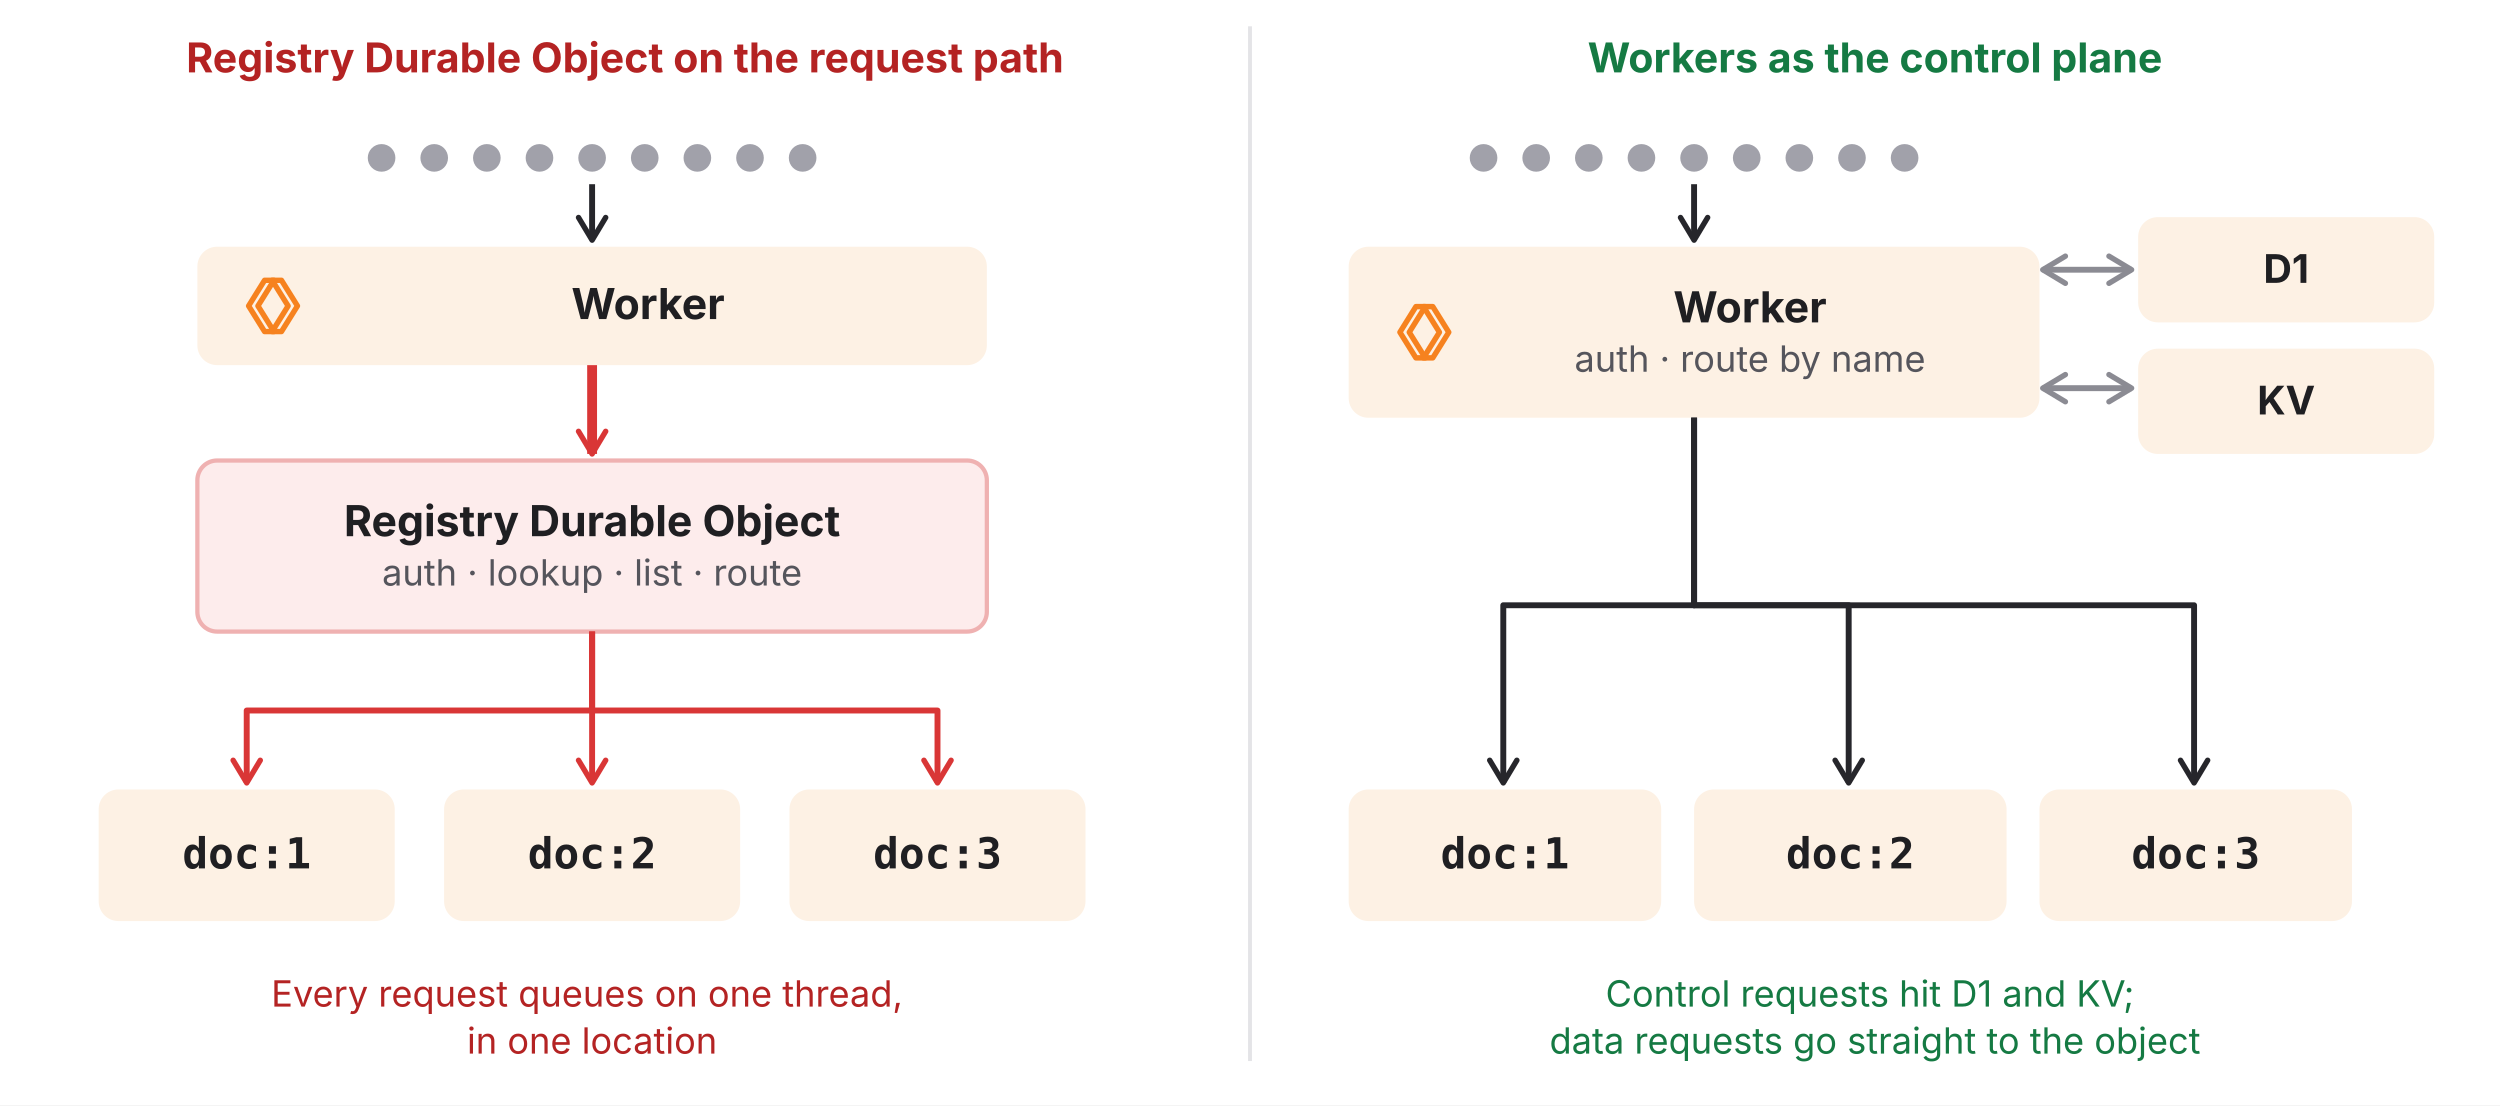
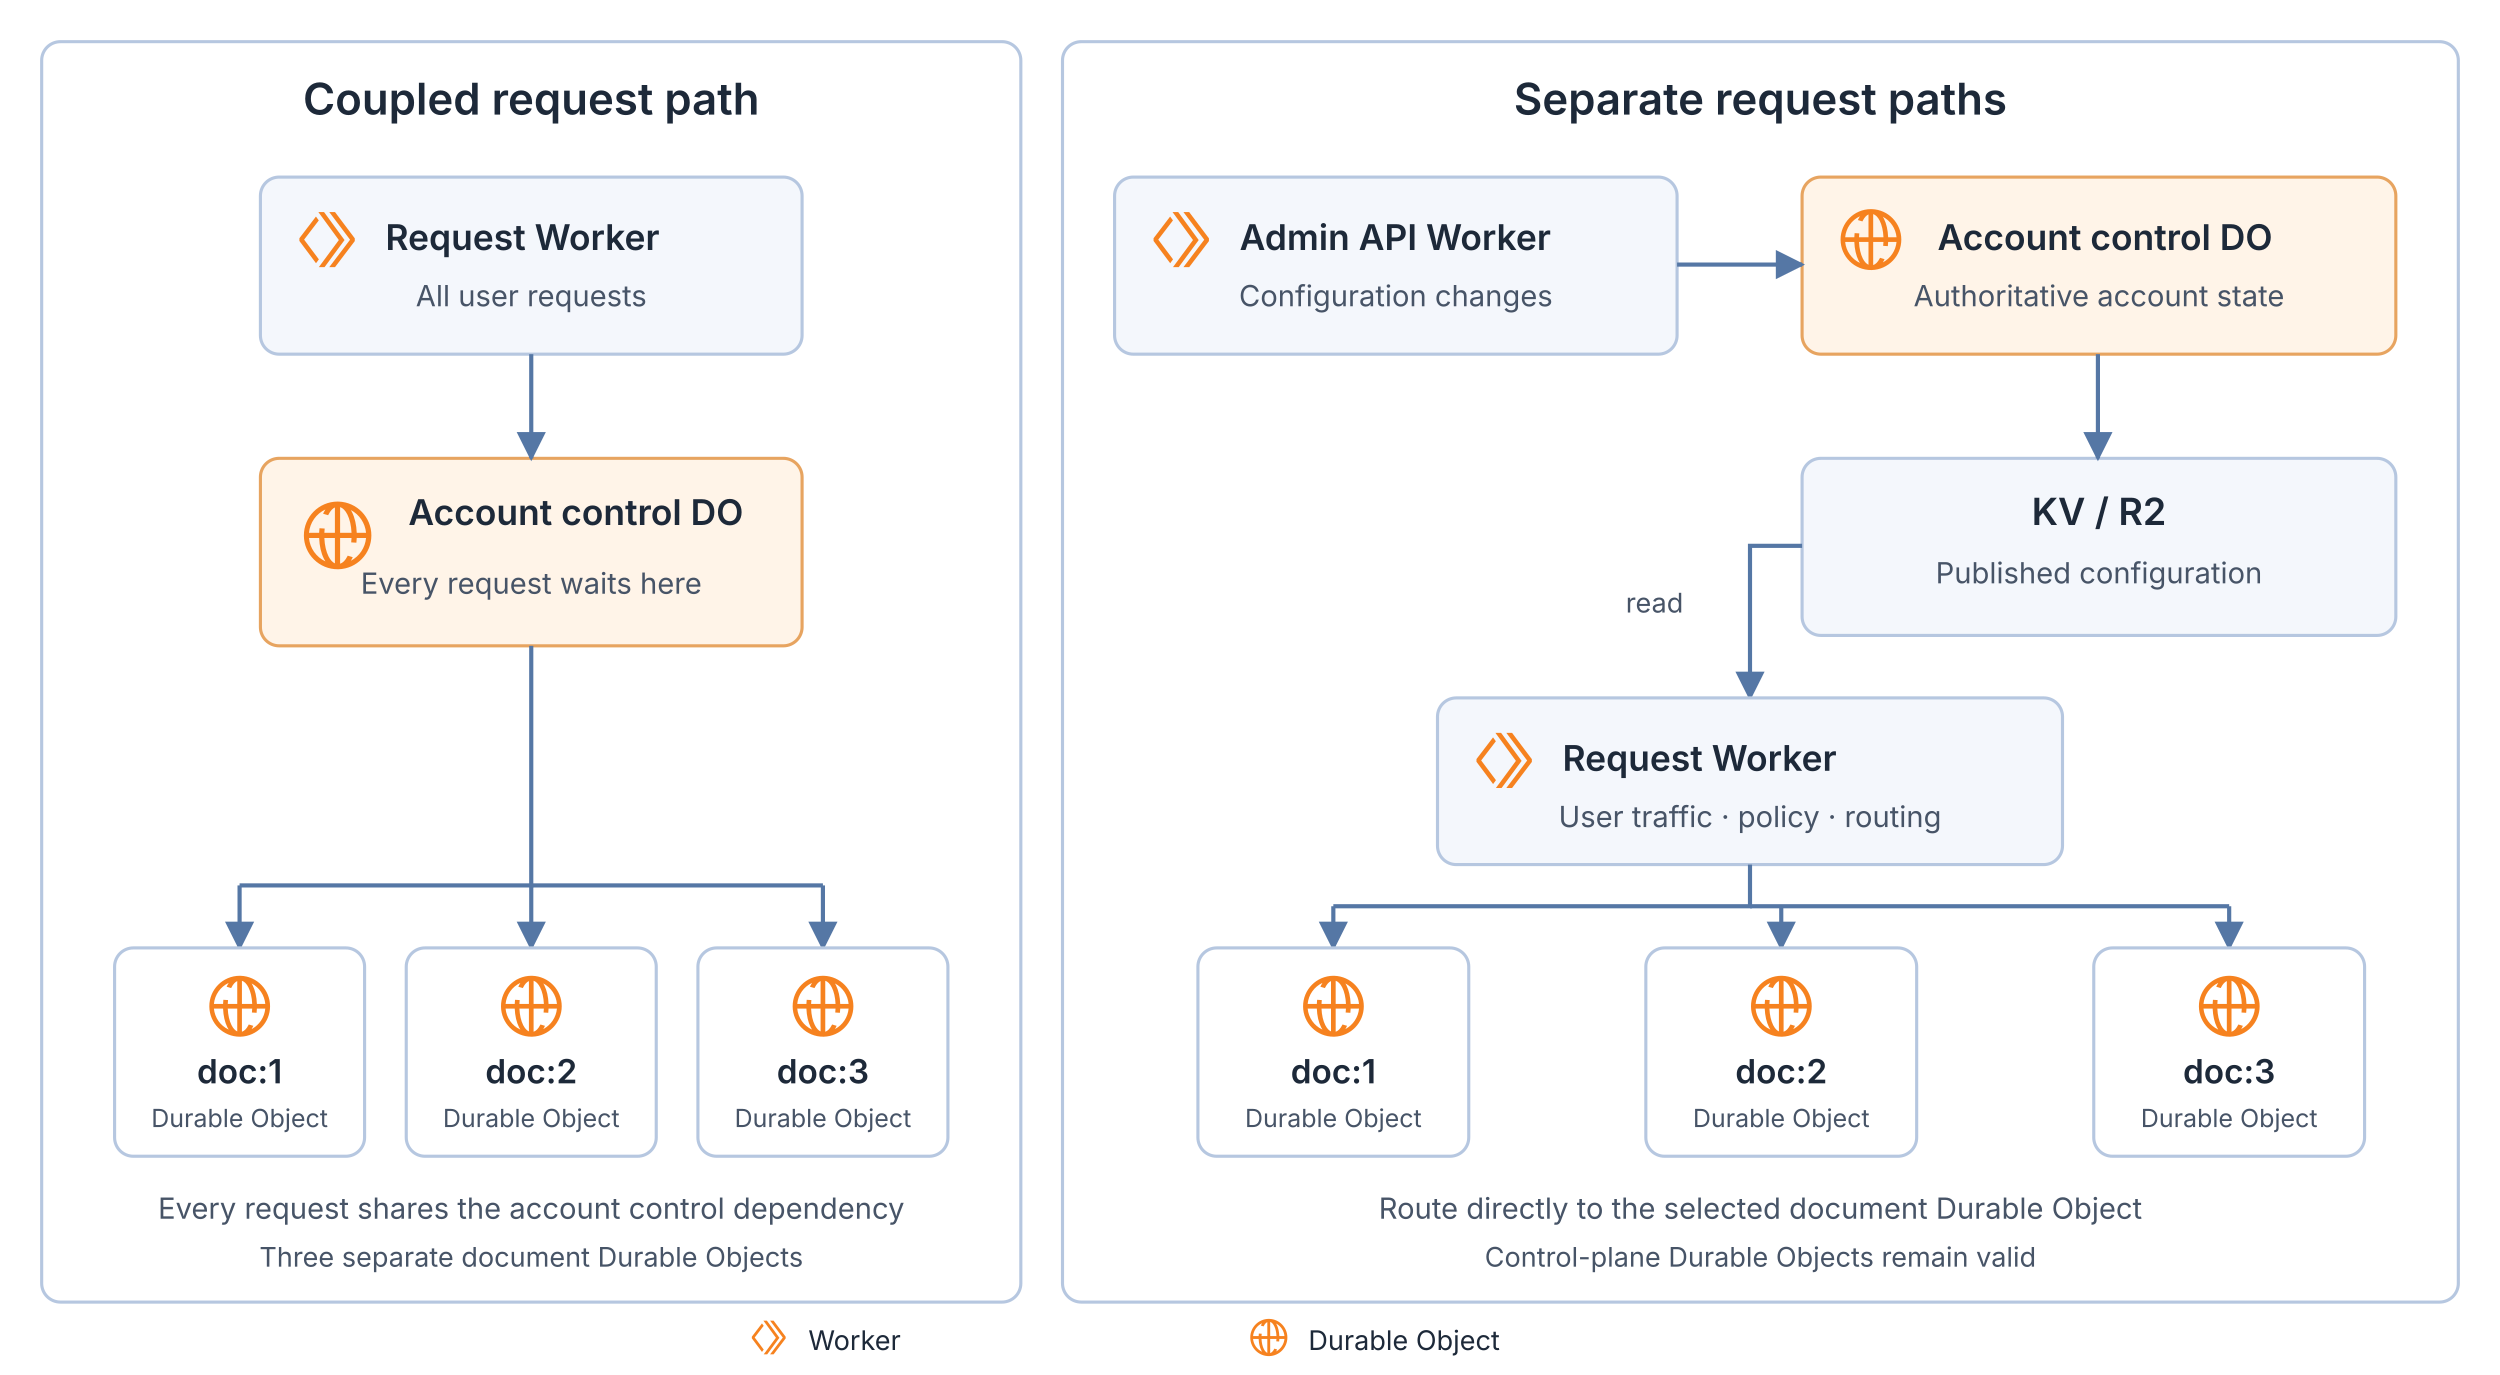
- <svg xmlns="http://www.w3.org/2000/svg" viewBox="0 0 760 336" style="font-family:Inter,system-ui,-apple-system,BlinkMacSystemFont,Segoe UI,sans-serif">
-   <rect width="100%" height="100%" fill="#ffffff" />
+ <svg xmlns="http://www.w3.org/2000/svg" viewBox="0 0 1200 660" font-family="Inter, ui-sans-serif, system-ui, sans-serif" role="img" aria-labelledby="diagram-title diagram-desc">
  <defs>
-     <marker id="d17g" viewBox="0 0 12 12" refX="10" refY="6" markerWidth="11" markerHeight="11" markerUnits="userSpaceOnUse" orient="auto-start-reverse">
-       <path d="M2.5,1.5 L10,6 L2.5,10.5" fill="none" stroke="#26262b" stroke-width="1.8" stroke-linecap="round" stroke-linejoin="round" />
-     </marker>
-     <marker id="d17o" viewBox="0 0 12 12" refX="10" refY="6" markerWidth="11" markerHeight="11" markerUnits="userSpaceOnUse" orient="auto-start-reverse">
-       <path d="M2.5,1.5 L10,6 L2.5,10.5" fill="none" stroke="#26262b" stroke-width="1.8" stroke-linecap="round" stroke-linejoin="round" />
-     </marker>
-     <marker id="d17b" viewBox="0 0 12 12" refX="10" refY="6" markerWidth="11" markerHeight="11" markerUnits="userSpaceOnUse" orient="auto-start-reverse">
-       <path d="M2.5,1.5 L10,6 L2.5,10.5" fill="none" stroke="#26262b" stroke-width="1.8" stroke-linecap="round" stroke-linejoin="round" />
-     </marker>
-     <marker id="d17p" viewBox="0 0 12 12" refX="10" refY="6" markerWidth="11" markerHeight="11" markerUnits="userSpaceOnUse" orient="auto-start-reverse">
-       <path d="M2.5,1.5 L10,6 L2.5,10.5" fill="none" stroke="#8b8b93" stroke-width="1.8" stroke-linecap="round" stroke-linejoin="round" />
-     </marker>
-     <marker id="d17r" viewBox="0 0 12 12" refX="10" refY="6" markerWidth="11" markerHeight="11" markerUnits="userSpaceOnUse" orient="auto-start-reverse">
-       <path d="M2.5,1.5 L10,6 L2.5,10.5" fill="none" stroke="#d93636" stroke-width="1.8" stroke-linecap="round" stroke-linejoin="round" />
-     </marker>
-     <marker id="d17k" viewBox="0 0 12 12" refX="10" refY="6" markerWidth="11" markerHeight="11" markerUnits="userSpaceOnUse" orient="auto-start-reverse">
-       <path d="M2.5,1.5 L10,6 L2.5,10.5" fill="none" stroke="#1f9d55" stroke-width="1.8" stroke-linecap="round" stroke-linejoin="round" />
+     <symbol id="icon-workers" viewBox="0 0 48 49">
+       <path d="m18.63 37.418-9.645-12.9 9.592-12.533-1.852-2.527L5.917 23.595l-.015 1.808 10.86 14.542z" />
+       <path d="M21.997 6.503h-3.712l13.387 18.3-13.072 17.7h3.735L35.4 24.81z" />
+       <path d="M29.175 6.503h-3.758l13.598 18.082-13.598 17.918h3.765l12.908-17.01v-1.808z" />
+     </symbol>
+     <symbol id="icon-durable-objects" viewBox="0 0 64 64">
+       <path fill="currentColor" fill-rule="evenodd" d="M32.214 6h-.202a26 26 0 1 0 .327 52q.266 0 .527-.014A26 26 0 0 0 58.012 32 26 26 0 0 0 32.865 6.014a10 10 0 0 0-.65-.013m-9.503 6.063A22 22 0 0 0 10.104 30h7.804q.068-1.79.252-3.51l3.998.24A46 46 0 0 0 21.91 30H30V10.519c-1.784.81-3.475 2.582-4.9 5.41q-.139.278-.274.567l-3.873-1.145q.276-.627.575-1.221c.363-.72.757-1.412 1.182-2.067M30 34h-8.09c.226 5.584 1.392 10.5 3.19 14.071 1.425 2.829 3.116 4.6 4.9 5.41zm-7.29 17.937a22 22 0 0 1-1.182-2.067c-2.131-4.233-3.393-9.795-3.62-15.87h-7.806A22 22 0 0 0 22.71 51.937m19.554-.472A22 22 0 0 0 53.921 34h-7.15a51 51 0 0 1-.26 3.589l-3.998-.24q.185-1.627.255-3.349H34v19.742c2.032-.641 3.973-2.486 5.577-5.671q.129-.255.252-.517l3.874 1.145q-.267.6-.553 1.171a23 23 0 0 1-.885 1.595M42.768 30H34V10.258c2.032.641 3.973 2.486 5.577 5.671 1.799 3.572 2.965 8.487 3.191 14.071m4.003 0c-.227-6.075-1.49-11.637-3.621-15.87a22 22 0 0 0-.885-1.595A22 22 0 0 1 53.921 30z" clip-rule="evenodd" />
+     </symbol>
+     <symbol id="icon-kv" viewBox="0 0 64 64">
+       <path fill="currentColor" d="M22 44.95h-7v-4h7zm-7-8h7v-4h-7zm7-8h-7v-4h7zm4 16h23v-4H26zm23-8H26v-4h23zm-23-8h23v-4H26z" />
+       <path fill="currentColor" fill-rule="evenodd" d="m6 12 2-2h19l1.675.907 3.408 5.225H56l2 2V52l-2 2H8l-2-2zm4 2v36h44V20.132H31l-1.675-.908L25.917 14z" clip-rule="evenodd" />
+     </symbol>
+     <marker id="arrow" viewBox="0 0 10 10" refX="9" refY="5" markerWidth="7" markerHeight="7" orient="auto">
+       <path d="M0 0 L10 5 L0 10 Z" fill="#5577a5" />
    </marker>
  </defs>
-   <line x1="380" y1="8" x2="380" y2="96%" stroke="#e4e4e7" stroke-width="1.2" />
-   <text x="190" y="22" font-size="12.5" font-weight="700" fill="#b42323" text-anchor="middle">
-     <tspan x="190" dy="0">Registry Durable Object on the request path</tspan>
-   </text>
-   <text x="570" y="22" font-size="12.5" font-weight="700" fill="#157a43" text-anchor="middle">
-     <tspan x="570" dy="0">Workers as the control plane</tspan>
-   </text>
-   <circle cx="116" cy="48" r="4.2" fill="#a1a1aa" />
-   <circle cx="132" cy="48" r="4.2" fill="#a1a1aa" />
-   <circle cx="148" cy="48" r="4.2" fill="#a1a1aa" />
-   <circle cx="164" cy="48" r="4.2" fill="#a1a1aa" />
-   <circle cx="180" cy="48" r="4.2" fill="#a1a1aa" />
-   <circle cx="196" cy="48" r="4.2" fill="#a1a1aa" />
-   <circle cx="212" cy="48" r="4.2" fill="#a1a1aa" />
-   <circle cx="228" cy="48" r="4.2" fill="#a1a1aa" />
-   <circle cx="244" cy="48" r="4.2" fill="#a1a1aa" />
-   <path d="M180,56 L180,73" fill="none" stroke="#26262b" stroke-width="1.8" stroke-linejoin="round" marker-end="url(#d17g)" />
-   <rect x="60" y="75" width="240" height="36" rx="6" fill="#fdf1e4" />
-   <g transform="translate(72 82) scale(0.9166667)" fill="none" stroke="#f6821f" stroke-width="1.8" stroke-linejoin="round" stroke-linecap="round">
-     <path d="M9.2 3.5h3.1L7 12l5.3 8.5H9.2L3.9 12z" />
-     <path d="M11.7 3.5h3.1l5.3 8.5-5.3 8.5h-3.1L17 12z" />
-   </g>
-   <text x="197" y="97" font-size="13" font-weight="700" fill="#1f1f22" text-anchor="middle">
-     <tspan x="197" dy="0">Worker</tspan>
-   </text>
-   <path d="M180,111 L180,138" fill="none" stroke="#d93636" stroke-width="3" stroke-linejoin="round" marker-end="url(#d17r)" />
-   <rect x="60" y="140" width="240" height="52" rx="6" fill="#fdecec" stroke="#efb1b1" stroke-width="1.3" />
-   <text x="180" y="163" font-size="13" font-weight="700" fill="#1f1f22" text-anchor="middle">
-     <tspan x="180" dy="0">Registry Durable Object</tspan>
-   </text>
-   <text x="180" y="178" font-size="11" font-weight="400" fill="#55555c" text-anchor="middle">
-     <tspan x="180" dy="0">auth · lookup · list · route</tspan>
-   </text>
-   <path d="M180,192 L180,216 L75,216 L75,238" fill="none" stroke="#d93636" stroke-width="1.8" stroke-linejoin="round" marker-end="url(#d17r)" />
-   <path d="M180,192 L180,238" fill="none" stroke="#d93636" stroke-width="1.8" stroke-linejoin="round" marker-end="url(#d17r)" />
-   <path d="M180,192 L180,216 L285,216 L285,238" fill="none" stroke="#d93636" stroke-width="1.8" stroke-linejoin="round" marker-end="url(#d17r)" />
-   <rect x="30" y="240" width="90" height="40" rx="6" fill="#fdf1e4" />
-   <text x="75" y="264" font-size="13" font-weight="700" fill="#1f1f22" text-anchor="middle" font-family="ui-monospace,SFMono-Regular,Menlo,monospace">
-     <tspan x="75" dy="0">doc:1</tspan>
-   </text>
-   <rect x="135" y="240" width="90" height="40" rx="6" fill="#fdf1e4" />
-   <text x="180" y="264" font-size="13" font-weight="700" fill="#1f1f22" text-anchor="middle" font-family="ui-monospace,SFMono-Regular,Menlo,monospace">
-     <tspan x="180" dy="0">doc:2</tspan>
-   </text>
-   <rect x="240" y="240" width="90" height="40" rx="6" fill="#fdf1e4" />
-   <text x="285" y="264" font-size="13" font-weight="700" fill="#1f1f22" text-anchor="middle" font-family="ui-monospace,SFMono-Regular,Menlo,monospace">
-     <tspan x="285" dy="0">doc:3</tspan>
-   </text>
-   <text x="180" y="306" font-size="11" font-weight="400" fill="#b42323" text-anchor="middle">
-     <tspan x="180" dy="0">Every request queues on one thread,</tspan>
-     <tspan x="180" dy="14.3">in one location</tspan>
-   </text>
-   <circle cx="451" cy="48" r="4.2" fill="#a1a1aa" />
-   <circle cx="467" cy="48" r="4.2" fill="#a1a1aa" />
-   <circle cx="483" cy="48" r="4.2" fill="#a1a1aa" />
-   <circle cx="499" cy="48" r="4.2" fill="#a1a1aa" />
-   <circle cx="515" cy="48" r="4.2" fill="#a1a1aa" />
-   <circle cx="531" cy="48" r="4.2" fill="#a1a1aa" />
-   <circle cx="547" cy="48" r="4.2" fill="#a1a1aa" />
-   <circle cx="563" cy="48" r="4.2" fill="#a1a1aa" />
-   <circle cx="579" cy="48" r="4.2" fill="#a1a1aa" />
-   <path d="M515,56 L515,73" fill="none" stroke="#26262b" stroke-width="1.8" stroke-linejoin="round" marker-end="url(#d17g)" />
-   <rect x="410" y="75" width="210" height="52" rx="6" fill="#fdf1e4" />
-   <g transform="translate(422 90) scale(0.9166667)" fill="none" stroke="#f6821f" stroke-width="1.8" stroke-linejoin="round" stroke-linecap="round">
-     <path d="M9.2 3.5h3.1L7 12l5.3 8.5H9.2L3.9 12z" />
-     <path d="M11.7 3.5h3.1l5.3 8.5-5.3 8.5h-3.1L17 12z" />
-   </g>
-   <text x="532" y="98" font-size="13" font-weight="700" fill="#1f1f22" text-anchor="middle">
-     <tspan x="532" dy="0">Worker</tspan>
-   </text>
-   <text x="532" y="113" font-size="11" font-weight="400" fill="#55555c" text-anchor="middle">
-     <tspan x="532" dy="0">auth · route by name</tspan>
-   </text>
-   <rect x="650" y="66" width="90" height="32" rx="6" fill="#fdf1e4" />
-   <text x="695" y="86" font-size="12" font-weight="700" fill="#1f1f22" text-anchor="middle">
-     <tspan x="695" dy="0">D1</tspan>
-   </text>
-   <rect x="650" y="106" width="90" height="32" rx="6" fill="#fdf1e4" />
-   <text x="695" y="126" font-size="12" font-weight="700" fill="#1f1f22" text-anchor="middle">
-     <tspan x="695" dy="0">KV</tspan>
-   </text>
-   <path d="M621,82 L648,82" fill="none" stroke="#8b8b93" stroke-width="1.8" stroke-linejoin="round" marker-end="url(#d17p)" marker-start="url(#d17p)" />
-   <path d="M621,118 L648,118" fill="none" stroke="#8b8b93" stroke-width="1.8" stroke-linejoin="round" marker-end="url(#d17p)" marker-start="url(#d17p)" />
-   <path d="M515,127 L515,184 L457,184 L457,238" fill="none" stroke="#26262b" stroke-width="1.8" stroke-linejoin="round" marker-end="url(#d17g)" />
-   <path d="M515,127 L515,184 L562,184 L562,238" fill="none" stroke="#26262b" stroke-width="1.8" stroke-linejoin="round" marker-end="url(#d17g)" />
-   <path d="M515,127 L515,184 L667,184 L667,238" fill="none" stroke="#26262b" stroke-width="1.8" stroke-linejoin="round" marker-end="url(#d17g)" />
-   <rect x="410" y="240" width="95" height="40" rx="6" fill="#fdf1e4" />
-   <text x="457.5" y="264" font-size="13" font-weight="700" fill="#1f1f22" text-anchor="middle" font-family="ui-monospace,SFMono-Regular,Menlo,monospace">
-     <tspan x="457.5" dy="0">doc:1</tspan>
-   </text>
-   <rect x="515" y="240" width="95" height="40" rx="6" fill="#fdf1e4" />
-   <text x="562.5" y="264" font-size="13" font-weight="700" fill="#1f1f22" text-anchor="middle" font-family="ui-monospace,SFMono-Regular,Menlo,monospace">
-     <tspan x="562.5" dy="0">doc:2</tspan>
-   </text>
-   <rect x="620" y="240" width="95" height="40" rx="6" fill="#fdf1e4" />
-   <text x="667.5" y="264" font-size="13" font-weight="700" fill="#1f1f22" text-anchor="middle" font-family="ui-monospace,SFMono-Regular,Menlo,monospace">
-     <tspan x="667.5" dy="0">doc:3</tspan>
-   </text>
-   <text x="570" y="306" font-size="11" font-weight="400" fill="#157a43" text-anchor="middle">
-     <tspan x="570" dy="0">Control requests hit D1 and KV;</tspan>
-     <tspan x="570" dy="14.3">data requests go straight to the object</tspan>
-   </text>
+   <rect width="1200" height="660" fill="#ffffff" />
+   <rect x="20" y="20" width="470" height="605" rx="9" fill="#ffffff" stroke="#b6c7e0" stroke-width="1.5" />
+   <rect x="510" y="20" width="670" height="605" rx="9" fill="#ffffff" stroke="#b6c7e0" stroke-width="1.5" />
+   <text x="255" y="55" font-size="21" font-weight="600" text-anchor="middle" fill="#1d2939">Coupled request path</text>
+   <text x="845" y="55" font-size="21" font-weight="600" text-anchor="middle" fill="#1d2939">Separate request paths</text>
+   <rect x="125" y="85" width="260" height="85" rx="9" fill="#f4f7fc" stroke="#b6c7e0" stroke-width="1.5" />
+   <use href="#icon-workers" x="139" y="97" width="36" height="36" fill="#f6821f" color="#f6821f" />
+   <text x="185" y="120" font-size="17" font-weight="600" text-anchor="start" fill="#1d2939">Request Worker</text>
+   <text x="255" y="147" font-size="14" font-weight="400" text-anchor="middle" fill="#475467">All user requests</text>
+   <rect x="125" y="220" width="260" height="90" rx="9" fill="#fff4e8" stroke="#e7a460" stroke-width="1.5" />
+   <use href="#icon-durable-objects" x="142" y="237" width="40" height="40" fill="#f6821f" color="#f6821f" />
+   <text x="196" y="252" font-size="17" font-weight="600" text-anchor="start" fill="#1d2939">Account control DO</text>
+   <text x="255" y="285" font-size="14" font-weight="400" text-anchor="middle" fill="#475467">Every request waits here</text>
+   <path d="M255 170 V220" fill="none" stroke="#5577a5" stroke-width="2" marker-end="url(#arrow)" />
+   <path d="M255 310 V425 H115" fill="none" stroke="#5577a5" stroke-width="2" />
+   <path d="M255 425 H395" fill="none" stroke="#5577a5" stroke-width="2" />
+   <path d="M115 425 V455" fill="none" stroke="#5577a5" stroke-width="2" marker-end="url(#arrow)" />
+   <path d="M255 425 V455" fill="none" stroke="#5577a5" stroke-width="2" marker-end="url(#arrow)" />
+   <path d="M395 425 V455" fill="none" stroke="#5577a5" stroke-width="2" marker-end="url(#arrow)" />
+   <rect x="55" y="455" width="120" height="100" rx="9" fill="#ffffff" stroke="#b6c7e0" stroke-width="1.5" />
+   <use href="#icon-durable-objects" x="97" y="465" width="36" height="36" fill="#f6821f" color="#f6821f" />
+   <text x="115" y="520" font-size="16" font-weight="600" text-anchor="middle" fill="#1d2939">doc:1</text>
+   <text x="115" y="541" font-size="12" font-weight="400" text-anchor="middle" fill="#475467">Durable Object</text>
+   <rect x="195" y="455" width="120" height="100" rx="9" fill="#ffffff" stroke="#b6c7e0" stroke-width="1.5" />
+   <use href="#icon-durable-objects" x="237" y="465" width="36" height="36" fill="#f6821f" color="#f6821f" />
+   <text x="255" y="520" font-size="16" font-weight="600" text-anchor="middle" fill="#1d2939">doc:2</text>
+   <text x="255" y="541" font-size="12" font-weight="400" text-anchor="middle" fill="#475467">Durable Object</text>
+   <rect x="335" y="455" width="120" height="100" rx="9" fill="#ffffff" stroke="#b6c7e0" stroke-width="1.5" />
+   <use href="#icon-durable-objects" x="377" y="465" width="36" height="36" fill="#f6821f" color="#f6821f" />
+   <text x="395" y="520" font-size="16" font-weight="600" text-anchor="middle" fill="#1d2939">doc:3</text>
+   <text x="395" y="541" font-size="12" font-weight="400" text-anchor="middle" fill="#475467">Durable Object</text>
+   <text x="255" y="585" font-size="14" font-weight="400" text-anchor="middle" fill="#475467">Every request shares the account control dependency</text>
+   <text x="255" y="608" font-size="13" font-weight="400" text-anchor="middle" fill="#475467">Three separate document Durable Objects</text>
+   <rect x="535" y="85" width="270" height="85" rx="9" fill="#f4f7fc" stroke="#b6c7e0" stroke-width="1.5" />
+   <use href="#icon-workers" x="549" y="97" width="36" height="36" fill="#f6821f" color="#f6821f" />
+   <text x="595" y="120" font-size="17" font-weight="600" text-anchor="start" fill="#1d2939">Admin API Worker</text>
+   <text x="670" y="147" font-size="14" font-weight="400" text-anchor="middle" fill="#475467">Configuration changes</text>
+   <rect x="865" y="85" width="285" height="85" rx="9" fill="#fff4e8" stroke="#e7a460" stroke-width="1.5" />
+   <use href="#icon-durable-objects" x="880" y="97" width="36" height="36" fill="#f6821f" color="#f6821f" />
+   <text x="930" y="120" font-size="17" font-weight="600" text-anchor="start" fill="#1d2939">Account control DO</text>
+   <text x="1007.5" y="147" font-size="14" font-weight="400" text-anchor="middle" fill="#475467">Authoritative account state</text>
+   <path d="M805 127 H865" fill="none" stroke="#5577a5" stroke-width="2" marker-end="url(#arrow)" />
+   <rect x="865" y="220" width="285" height="85" rx="9" fill="#f4f7fc" stroke="#b6c7e0" stroke-width="1.5" />
+   <text x="1007.5" y="252" font-size="18" font-weight="600" text-anchor="middle" fill="#1d2939">KV / R2</text>
+   <text x="1007.5" y="280" font-size="14" font-weight="400" text-anchor="middle" fill="#475467">Published configuration</text>
+   <path d="M1007 170 V220" fill="none" stroke="#5577a5" stroke-width="2" marker-end="url(#arrow)" />
+   <path d="M865 262 H840 V335" fill="none" stroke="#5577a5" stroke-width="2" marker-end="url(#arrow)" />
+   <text x="808" y="294" font-size="13" font-weight="400" text-anchor="end" fill="#475467">read</text>
+   <rect x="690" y="335" width="300" height="80" rx="9" fill="#f4f7fc" stroke="#b6c7e0" stroke-width="1.5" />
+   <use href="#icon-workers" x="704" y="347" width="36" height="36" fill="#f6821f" color="#f6821f" />
+   <text x="750" y="370" font-size="17" font-weight="600" text-anchor="start" fill="#1d2939">Request Worker</text>
+   <text x="840" y="397" font-size="14" font-weight="400" text-anchor="middle" fill="#475467">User traffic · policy · routing</text>
+   <path d="M840 415 V435 H640" fill="none" stroke="#5577a5" stroke-width="2" />
+   <path d="M840 435 H1070" fill="none" stroke="#5577a5" stroke-width="2" />
+   <path d="M640 435 V455" fill="none" stroke="#5577a5" stroke-width="2" marker-end="url(#arrow)" />
+   <path d="M855 435 V455" fill="none" stroke="#5577a5" stroke-width="2" marker-end="url(#arrow)" />
+   <path d="M1070 435 V455" fill="none" stroke="#5577a5" stroke-width="2" marker-end="url(#arrow)" />
+   <rect x="575" y="455" width="130" height="100" rx="9" fill="#ffffff" stroke="#b6c7e0" stroke-width="1.5" />
+   <use href="#icon-durable-objects" x="622" y="465" width="36" height="36" fill="#f6821f" color="#f6821f" />
+   <text x="640" y="520" font-size="16" font-weight="600" text-anchor="middle" fill="#1d2939">doc:1</text>
+   <text x="640" y="541" font-size="12" font-weight="400" text-anchor="middle" fill="#475467">Durable Object</text>
+   <rect x="790" y="455" width="130" height="100" rx="9" fill="#ffffff" stroke="#b6c7e0" stroke-width="1.5" />
+   <use href="#icon-durable-objects" x="837" y="465" width="36" height="36" fill="#f6821f" color="#f6821f" />
+   <text x="855" y="520" font-size="16" font-weight="600" text-anchor="middle" fill="#1d2939">doc:2</text>
+   <text x="855" y="541" font-size="12" font-weight="400" text-anchor="middle" fill="#475467">Durable Object</text>
+   <rect x="1005" y="455" width="130" height="100" rx="9" fill="#ffffff" stroke="#b6c7e0" stroke-width="1.5" />
+   <use href="#icon-durable-objects" x="1052" y="465" width="36" height="36" fill="#f6821f" color="#f6821f" />
+   <text x="1070" y="520" font-size="16" font-weight="600" text-anchor="middle" fill="#1d2939">doc:3</text>
+   <text x="1070" y="541" font-size="12" font-weight="400" text-anchor="middle" fill="#475467">Durable Object</text>
+   <text x="845" y="585" font-size="14" font-weight="400" text-anchor="middle" fill="#475467">Route directly to the selected document Durable Object</text>
+   <text x="845" y="608" font-size="13" font-weight="400" text-anchor="middle" fill="#475467">Control-plane Durable Objects remain valid</text>
+   <use href="#icon-workers" x="358" y="631" width="22" height="22" fill="#f6821f" color="#f6821f" />
+   <text x="388" y="648" font-size="13" font-weight="400" text-anchor="start" fill="#1d2939">Worker</text>
+   <use href="#icon-durable-objects" x="598" y="631" width="22" height="22" fill="#f6821f" color="#f6821f" />
+   <text x="628" y="648" font-size="13" font-weight="400" text-anchor="start" fill="#1d2939">Durable Object</text>
</svg>
